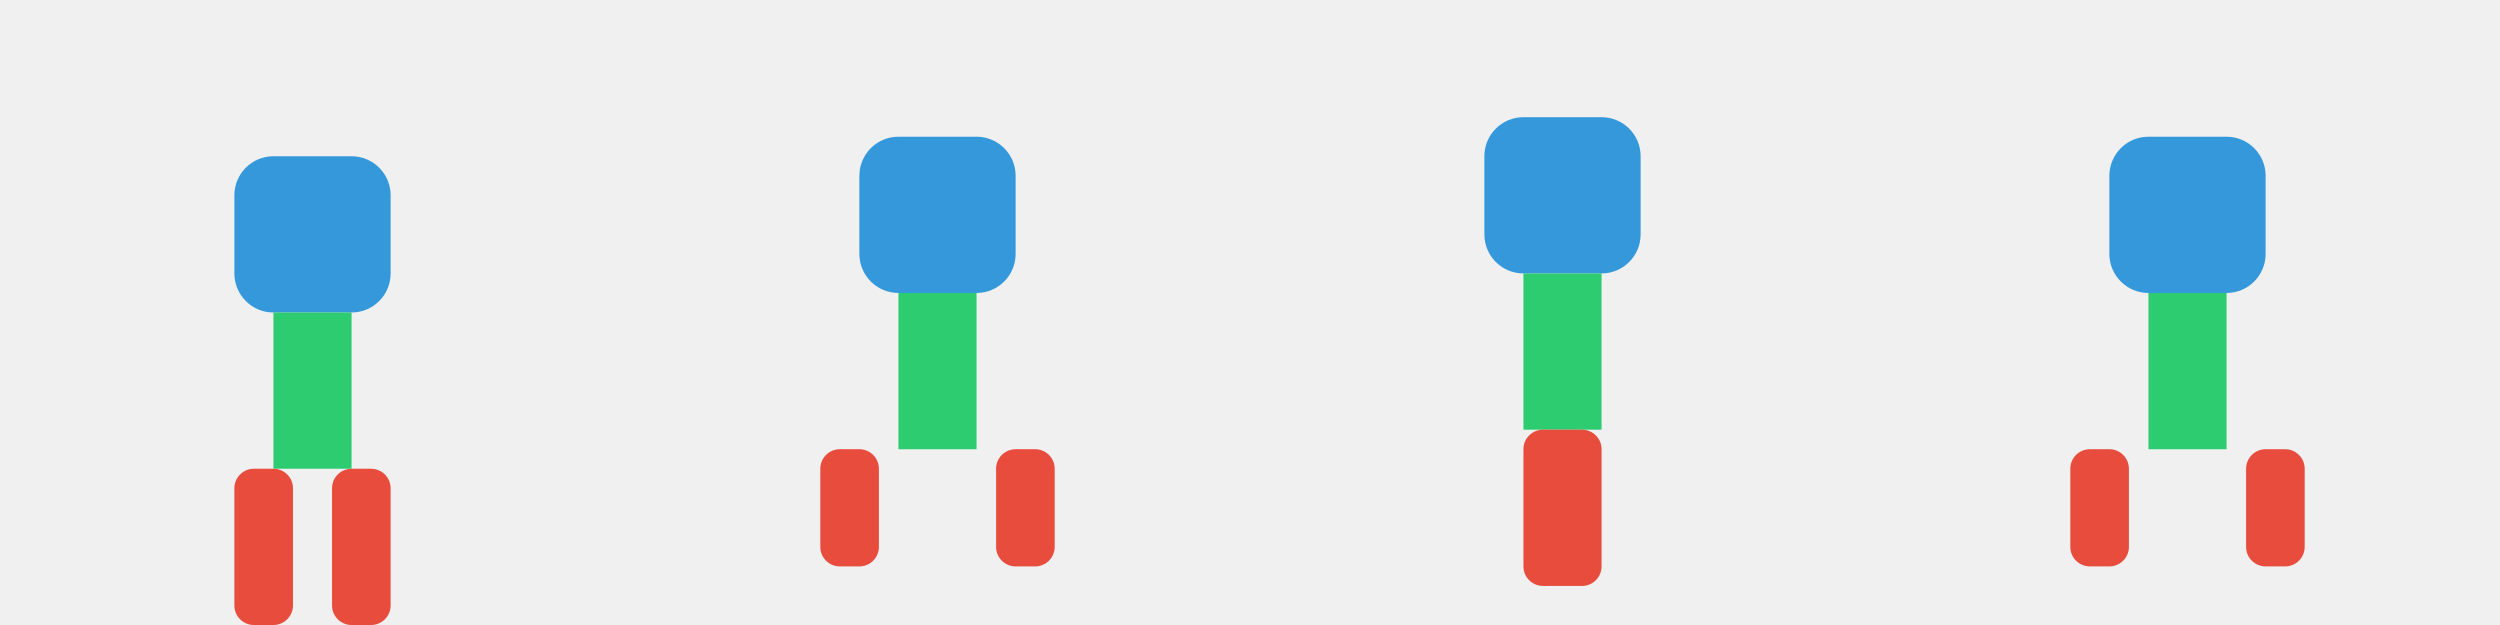
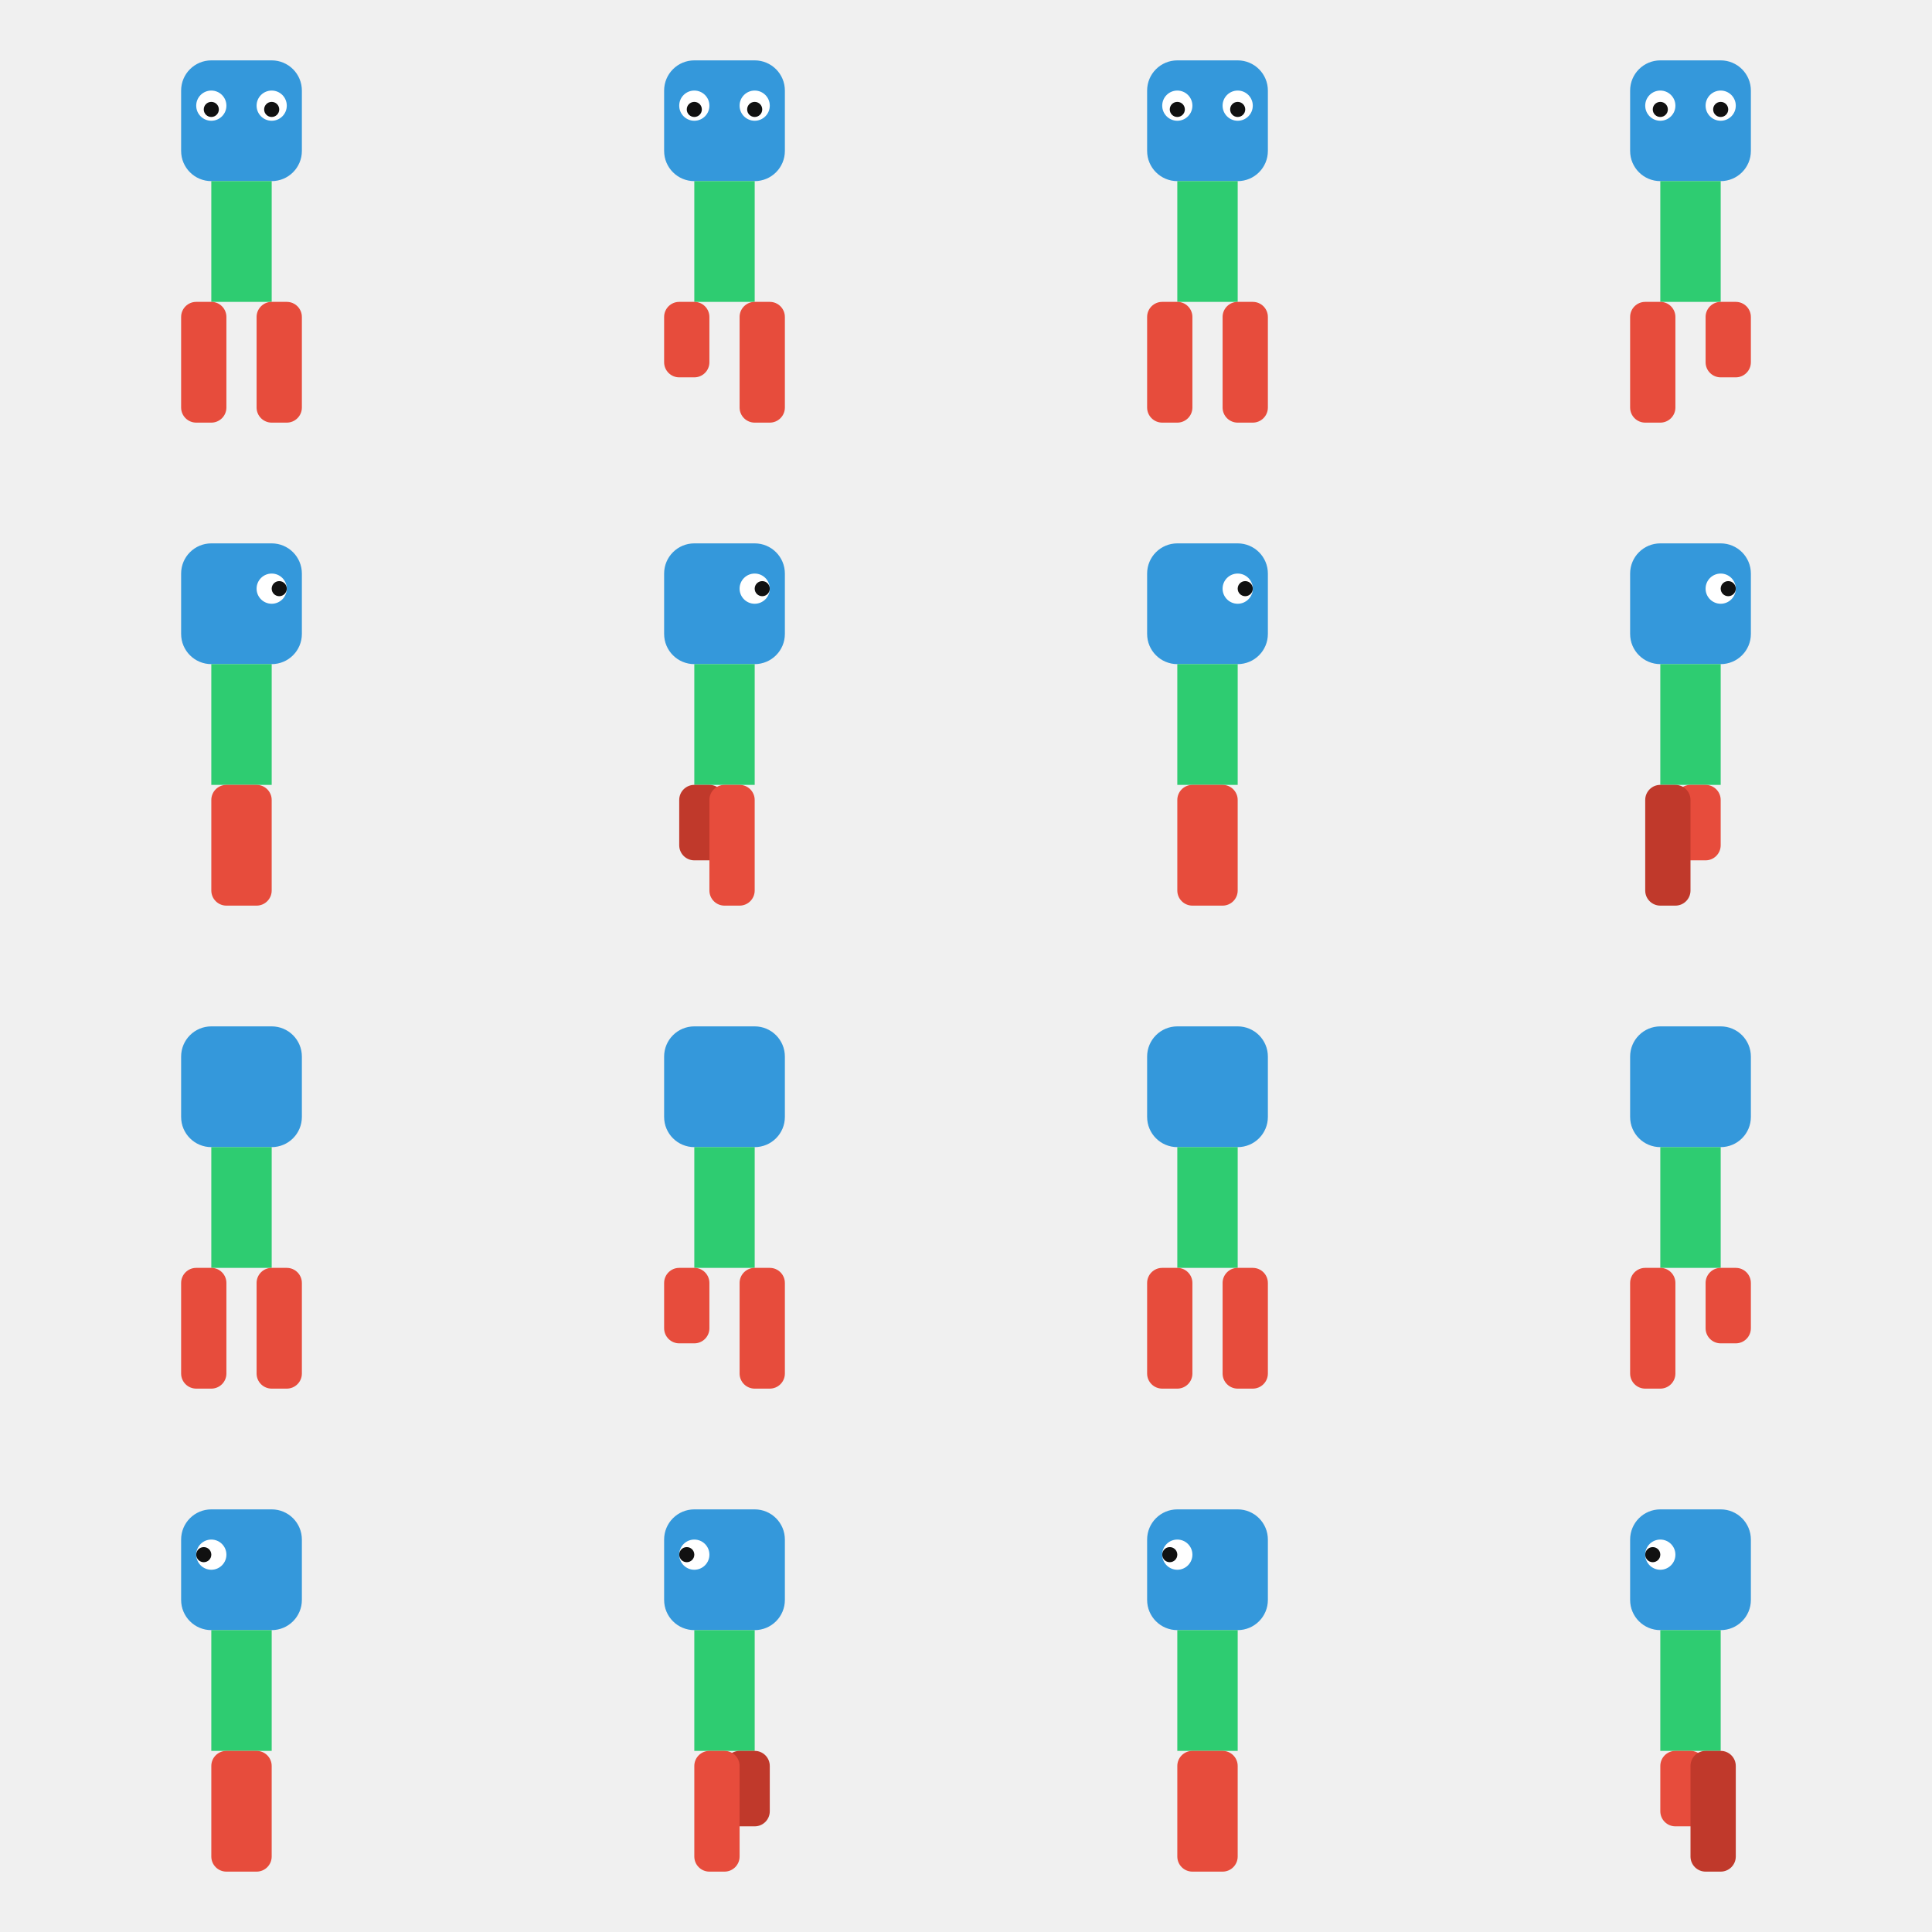
- <svg xmlns="http://www.w3.org/2000/svg" width="512" height="128">
+ <svg xmlns="http://www.w3.org/2000/svg" width="512" height="512">
  <g transform="translate(0,0)">
-     <rect x="48" y="32" width="32" height="32" fill="#3498db" rx="8" />
-     <rect x="56" y="64" width="16" height="32" fill="#2ecc71" />
-     <rect x="48" y="96" width="12" height="32" fill="#e74c3c" rx="4" />
-     <rect x="68" y="96" width="12" height="32" fill="#e74c3c" rx="4" />
+     <rect x="48" y="16" width="32" height="32" fill="#3498db" rx="8" />
+     <rect x="56" y="48" width="16" height="32" fill="#2ecc71" />
+     <rect x="48" y="80" width="12" height="32" fill="#e74c3c" rx="4" />
+     <rect x="68" y="80" width="12" height="32" fill="#e74c3c" rx="4" />
+     <circle cx="56" cy="28" r="4" fill="white" />
+     <circle cx="56" cy="29" r="2" fill="#111" />
+     <circle cx="72" cy="28" r="4" fill="white" />
+     <circle cx="72" cy="29" r="2" fill="#111" />
  </g>
  <g transform="translate(128,0)">
-     <rect x="48" y="28" width="32" height="32" fill="#3498db" rx="8" />
-     <rect x="56" y="60" width="16" height="32" fill="#2ecc71" />
-     <rect x="40" y="92" width="12" height="24" fill="#e74c3c" rx="4" />
-     <rect x="76" y="92" width="12" height="24" fill="#e74c3c" rx="4" />
+     <rect x="48" y="16" width="32" height="32" fill="#3498db" rx="8" />
+     <rect x="56" y="48" width="16" height="32" fill="#2ecc71" />
+     <rect x="48" y="80" width="12" height="20" fill="#e74c3c" rx="4" />
+     <rect x="68" y="80" width="12" height="32" fill="#e74c3c" rx="4" />
+     <circle cx="56" cy="28" r="4" fill="white" />
+     <circle cx="56" cy="29" r="2" fill="#111" />
+     <circle cx="72" cy="28" r="4" fill="white" />
+     <circle cx="72" cy="29" r="2" fill="#111" />
  </g>
  <g transform="translate(256,0)">
-     <rect x="48" y="24" width="32" height="32" fill="#3498db" rx="8" />
-     <rect x="56" y="56" width="16" height="32" fill="#2ecc71" />
-     <rect x="56" y="88" width="16" height="32" fill="#e74c3c" rx="4" />
+     <rect x="48" y="16" width="32" height="32" fill="#3498db" rx="8" />
+     <rect x="56" y="48" width="16" height="32" fill="#2ecc71" />
+     <rect x="48" y="80" width="12" height="32" fill="#e74c3c" rx="4" />
+     <rect x="68" y="80" width="12" height="32" fill="#e74c3c" rx="4" />
+     <circle cx="56" cy="28" r="4" fill="white" />
+     <circle cx="56" cy="29" r="2" fill="#111" />
+     <circle cx="72" cy="28" r="4" fill="white" />
+     <circle cx="72" cy="29" r="2" fill="#111" />
  </g>
  <g transform="translate(384,0)">
-     <rect x="48" y="28" width="32" height="32" fill="#3498db" rx="8" />
-     <rect x="56" y="60" width="16" height="32" fill="#2ecc71" />
-     <rect x="76" y="92" width="12" height="24" fill="#e74c3c" rx="4" />
-     <rect x="40" y="92" width="12" height="24" fill="#e74c3c" rx="4" />
+     <rect x="48" y="16" width="32" height="32" fill="#3498db" rx="8" />
+     <rect x="56" y="48" width="16" height="32" fill="#2ecc71" />
+     <rect x="48" y="80" width="12" height="32" fill="#e74c3c" rx="4" />
+     <rect x="68" y="80" width="12" height="20" fill="#e74c3c" rx="4" />
+     <circle cx="56" cy="28" r="4" fill="white" />
+     <circle cx="56" cy="29" r="2" fill="#111" />
+     <circle cx="72" cy="28" r="4" fill="white" />
+     <circle cx="72" cy="29" r="2" fill="#111" />
+   </g>
+   <g transform="translate(0,128)">
+     <rect x="48" y="16" width="32" height="32" fill="#3498db" rx="8" />
+     <rect x="56" y="48" width="16" height="32" fill="#2ecc71" />
+     <rect x="56" y="80" width="16" height="32" fill="#e74c3c" rx="4" />
+     <circle cx="72" cy="28" r="4" fill="white" />
+     <circle cx="74" cy="28" r="2" fill="#111" />
+   </g>
+   <g transform="translate(128,128)">
+     <rect x="48" y="16" width="32" height="32" fill="#3498db" rx="8" />
+     <rect x="56" y="48" width="16" height="32" fill="#2ecc71" />
+     <rect x="52" y="80" width="12" height="20" fill="#c0392b" rx="4" />
+     <rect x="60" y="80" width="12" height="32" fill="#e74c3c" rx="4" />
+     <circle cx="72" cy="28" r="4" fill="white" />
+     <circle cx="74" cy="28" r="2" fill="#111" />
+   </g>
+   <g transform="translate(256,128)">
+     <rect x="48" y="16" width="32" height="32" fill="#3498db" rx="8" />
+     <rect x="56" y="48" width="16" height="32" fill="#2ecc71" />
+     <rect x="56" y="80" width="16" height="32" fill="#e74c3c" rx="4" />
+     <circle cx="72" cy="28" r="4" fill="white" />
+     <circle cx="74" cy="28" r="2" fill="#111" />
+   </g>
+   <g transform="translate(384,128)">
+     <rect x="48" y="16" width="32" height="32" fill="#3498db" rx="8" />
+     <rect x="56" y="48" width="16" height="32" fill="#2ecc71" />
+     <rect x="60" y="80" width="12" height="20" fill="#e74c3c" rx="4" />
+     <rect x="52" y="80" width="12" height="32" fill="#c0392b" rx="4" />
+     <circle cx="72" cy="28" r="4" fill="white" />
+     <circle cx="74" cy="28" r="2" fill="#111" />
+   </g>
+   <g transform="translate(0,256)">
+     <rect x="48" y="16" width="32" height="32" fill="#3498db" rx="8" />
+     <rect x="56" y="48" width="16" height="32" fill="#2ecc71" />
+     <rect x="48" y="80" width="12" height="32" fill="#e74c3c" rx="4" />
+     <rect x="68" y="80" width="12" height="32" fill="#e74c3c" rx="4" />
+   </g>
+   <g transform="translate(128,256)">
+     <rect x="48" y="16" width="32" height="32" fill="#3498db" rx="8" />
+     <rect x="56" y="48" width="16" height="32" fill="#2ecc71" />
+     <rect x="48" y="80" width="12" height="20" fill="#e74c3c" rx="4" />
+     <rect x="68" y="80" width="12" height="32" fill="#e74c3c" rx="4" />
+   </g>
+   <g transform="translate(256,256)">
+     <rect x="48" y="16" width="32" height="32" fill="#3498db" rx="8" />
+     <rect x="56" y="48" width="16" height="32" fill="#2ecc71" />
+     <rect x="48" y="80" width="12" height="32" fill="#e74c3c" rx="4" />
+     <rect x="68" y="80" width="12" height="32" fill="#e74c3c" rx="4" />
+   </g>
+   <g transform="translate(384,256)">
+     <rect x="48" y="16" width="32" height="32" fill="#3498db" rx="8" />
+     <rect x="56" y="48" width="16" height="32" fill="#2ecc71" />
+     <rect x="48" y="80" width="12" height="32" fill="#e74c3c" rx="4" />
+     <rect x="68" y="80" width="12" height="20" fill="#e74c3c" rx="4" />
+   </g>
+   <g transform="translate(0,384)">
+     <rect x="48" y="16" width="32" height="32" fill="#3498db" rx="8" />
+     <rect x="56" y="48" width="16" height="32" fill="#2ecc71" />
+     <rect x="56" y="80" width="16" height="32" fill="#e74c3c" rx="4" />
+     <circle cx="56" cy="28" r="4" fill="white" />
+     <circle cx="54" cy="28" r="2" fill="#111" />
+   </g>
+   <g transform="translate(128,384)">
+     <rect x="48" y="16" width="32" height="32" fill="#3498db" rx="8" />
+     <rect x="56" y="48" width="16" height="32" fill="#2ecc71" />
+     <rect x="64" y="80" width="12" height="20" fill="#c0392b" rx="4" />
+     <rect x="56" y="80" width="12" height="32" fill="#e74c3c" rx="4" />
+     <circle cx="56" cy="28" r="4" fill="white" />
+     <circle cx="54" cy="28" r="2" fill="#111" />
+   </g>
+   <g transform="translate(256,384)">
+     <rect x="48" y="16" width="32" height="32" fill="#3498db" rx="8" />
+     <rect x="56" y="48" width="16" height="32" fill="#2ecc71" />
+     <rect x="56" y="80" width="16" height="32" fill="#e74c3c" rx="4" />
+     <circle cx="56" cy="28" r="4" fill="white" />
+     <circle cx="54" cy="28" r="2" fill="#111" />
+   </g>
+   <g transform="translate(384,384)">
+     <rect x="48" y="16" width="32" height="32" fill="#3498db" rx="8" />
+     <rect x="56" y="48" width="16" height="32" fill="#2ecc71" />
+     <rect x="56" y="80" width="12" height="20" fill="#e74c3c" rx="4" />
+     <rect x="64" y="80" width="12" height="32" fill="#c0392b" rx="4" />
+     <circle cx="56" cy="28" r="4" fill="white" />
+     <circle cx="54" cy="28" r="2" fill="#111" />
  </g>
</svg>
